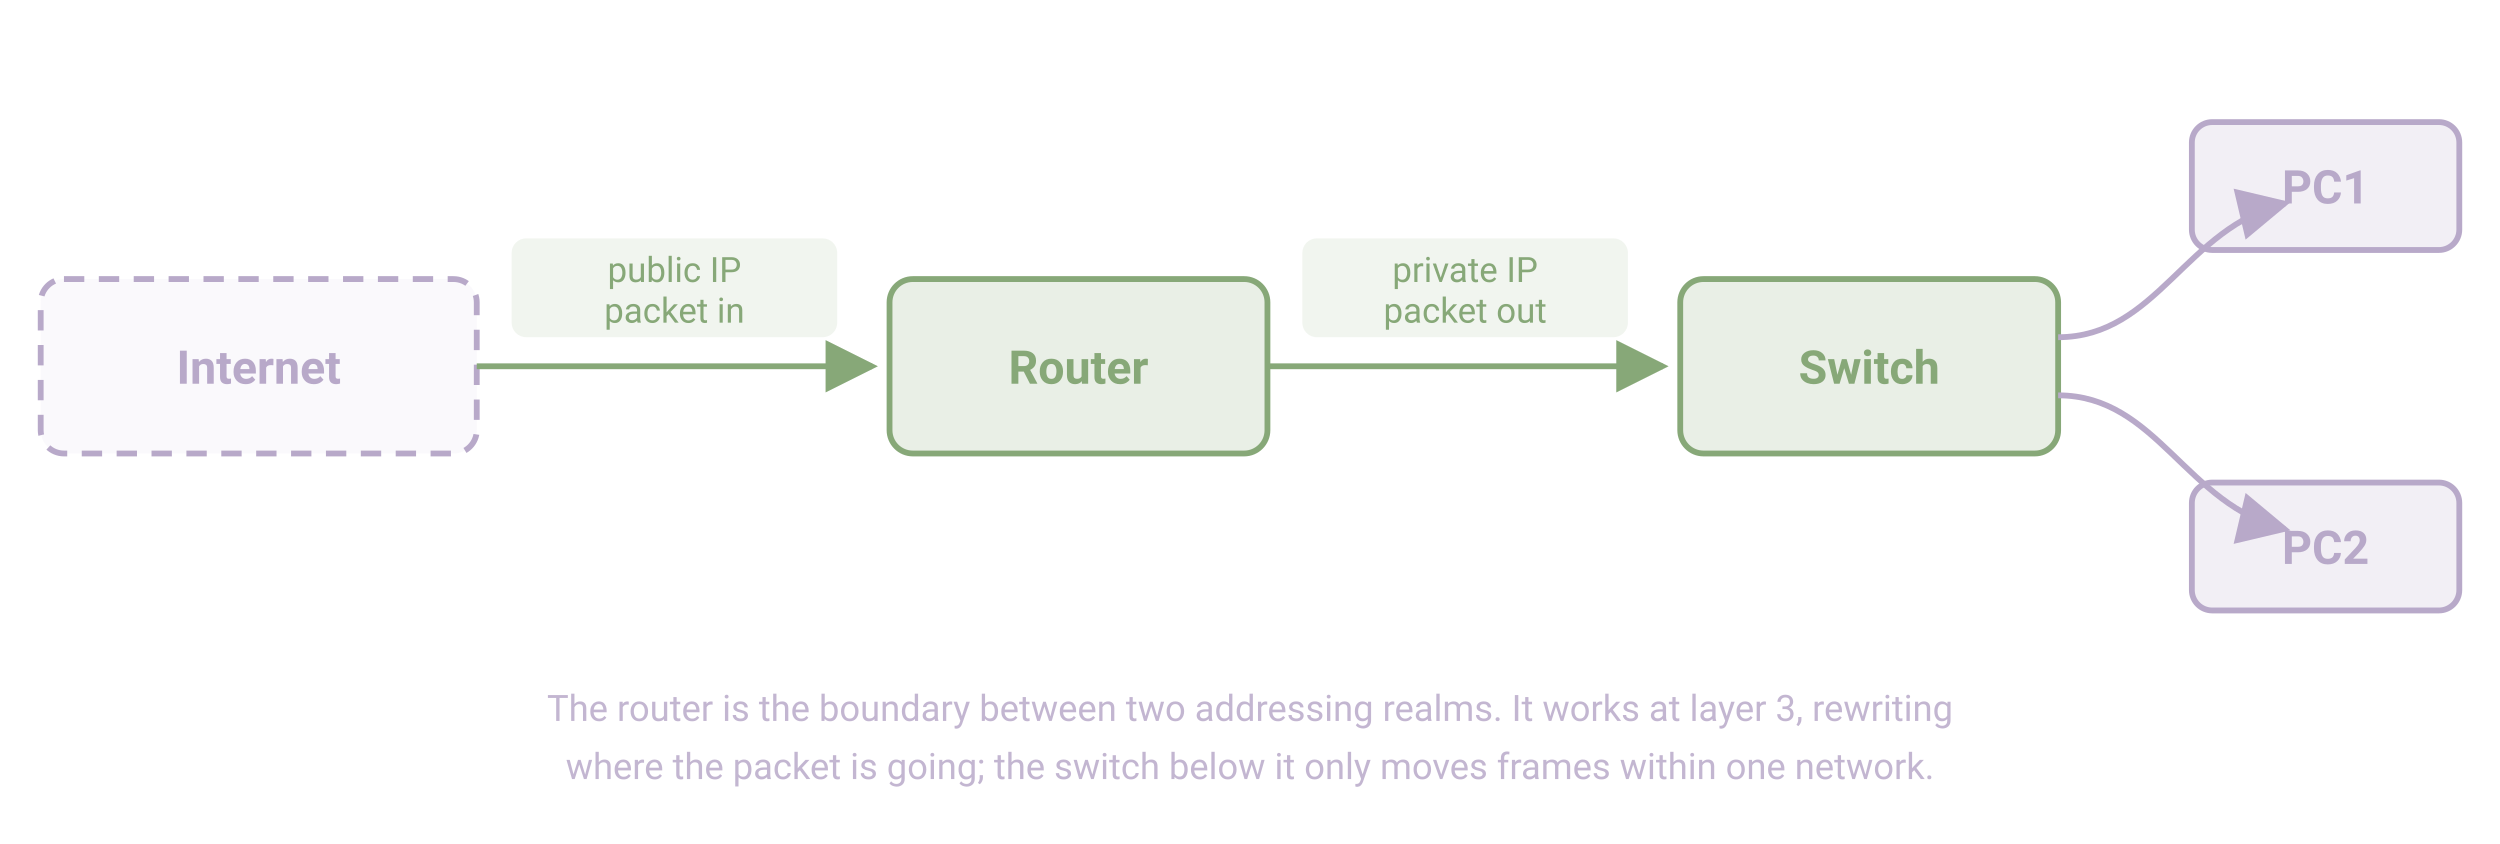
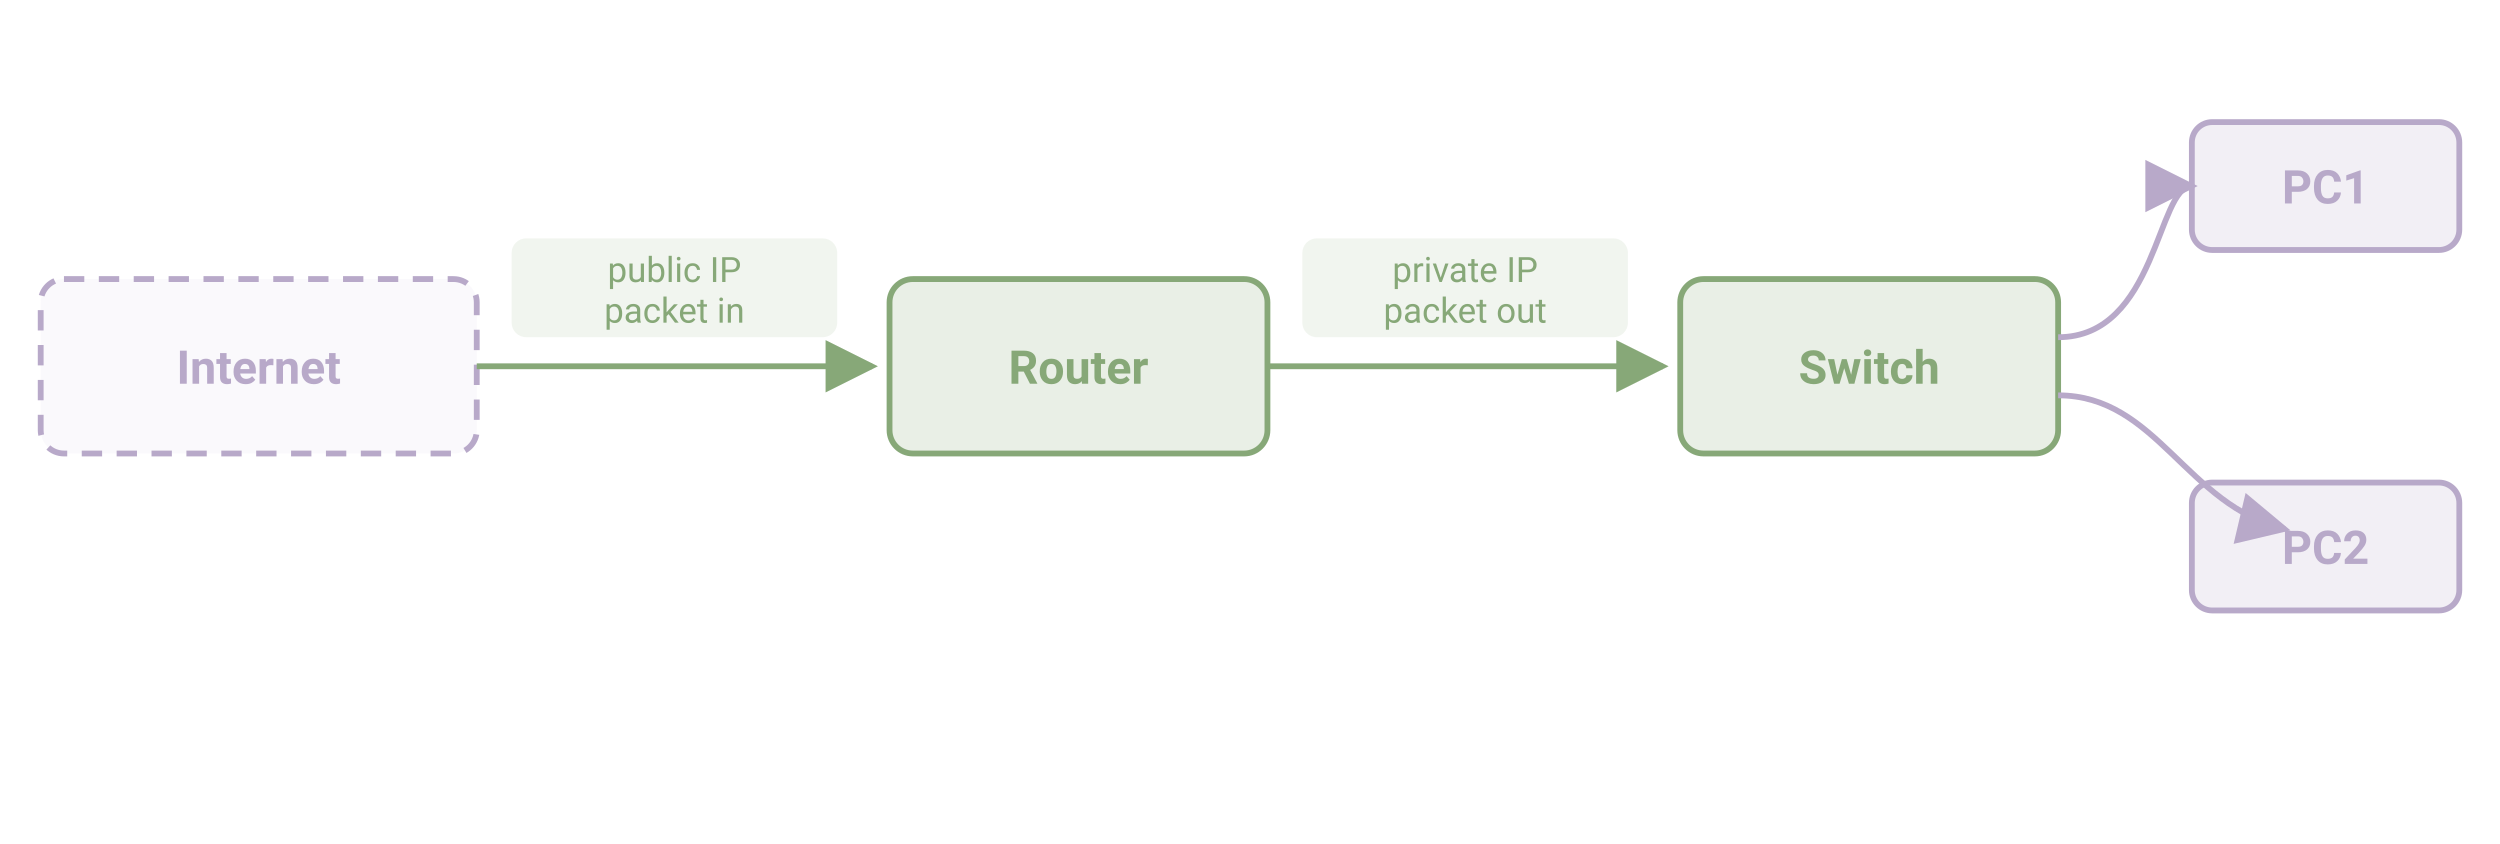
<svg xmlns="http://www.w3.org/2000/svg" width="860" height="290" viewBox="0 0 860 290" role="img" aria-labelledby="t d">
  <defs>
    <marker id="as" markerWidth="9" markerHeight="9" refX="8" refY="4.5" orient="auto">
      <path d="M0,0 L9,4.5 L0,9 Z" fill="#87A878" />
    </marker>
    <marker id="al" markerWidth="9" markerHeight="9" refX="8" refY="4.5" orient="auto">
      <path d="M0,0 L9,4.5 L0,9 Z" fill="#B8A9C9" />
    </marker>
  </defs>
  <style>
 text{font-family:'Segoe UI',system-ui,-apple-system,Roboto,Arial,sans-serif}
 .dev{fill:#87A878;fill-opacity:.18;stroke:#87A878;stroke-width:2}
 .host{fill:#B8A9C9;fill-opacity:.18;stroke:#B8A9C9;stroke-width:2}
 .dim{fill:#B8A9C9;fill-opacity:.07;stroke:#B8A9C9;stroke-width:2;stroke-dasharray:7 5}
 .ext{fill:#B8A9C9;fill-opacity:.07;stroke:#B8A9C9;stroke-width:2;stroke-dasharray:7 5}
 .chip{fill:#87A878;fill-opacity:.12;stroke:none}
 .chipl{fill:#B8A9C9;fill-opacity:.12;stroke:none}
 .nd{font-size:16px;font-weight:600;fill:#87A878}
 .nh{font-size:16px;font-weight:600;fill:#B8A9C9}
 .el{font-size:12px;fill:#87A878}
 .elh{font-size:12px;fill:#B8A9C9}
 .note{font-size:12.5px;fill:#B8A9C9}
 .nt{font-size:13px;font-weight:600;fill:#B8A9C9}
</style>
  <rect class="ext" x="14" y="96" width="150" height="60" rx="8" />
  <text class="nh" x="89" y="132" text-anchor="middle">Internet</text>
  <line x1="164" y1="126" x2="300" y2="126" stroke="#87A878" stroke-width="2" marker-end="url(#as)" />
  <rect class="chip" x="176" y="82" width="112" height="34" rx="5" />
  <text class="el" x="232" y="97" text-anchor="middle">public IP</text>
  <text class="el" x="232" y="111" text-anchor="middle">packet in</text>
  <rect class="dev" x="306" y="96" width="130" height="60" rx="8" />
  <text class="nd" x="371" y="132" text-anchor="middle">Router</text>
  <line x1="436" y1="126" x2="572" y2="126" stroke="#87A878" stroke-width="2" marker-end="url(#as)" />
  <rect class="chip" x="448" y="82" width="112" height="34" rx="5" />
  <text class="el" x="504" y="97" text-anchor="middle">private IP</text>
  <text class="el" x="504" y="111" text-anchor="middle">packet out</text>
  <rect class="dev" x="578" y="96" width="130" height="60" rx="8" />
  <text class="nd" x="643" y="132" text-anchor="middle">Switch</text>
-   <path d="M708 116 C742 116 752 78 786 70" fill="none" stroke="#B8A9C9" stroke-width="2" marker-end="url(#al)" />
+   <path d="M708 116 C742 116 742 64 754 64" fill="none" stroke="#B8A9C9" stroke-width="2" marker-end="url(#al)" />
  <path d="M708 136 C742 136 752 174 786 182" fill="none" stroke="#B8A9C9" stroke-width="2" marker-end="url(#al)" />
  <rect class="host" x="754" y="42" width="92" height="44" rx="7" />
  <text class="nh" x="800" y="70" text-anchor="middle">PC1</text>
  <rect class="host" x="754" y="166" width="92" height="44" rx="7" />
  <text class="nh" x="800" y="194" text-anchor="middle">PC2</text>
-   <text class="note" x="430" y="248" text-anchor="middle" fill-opacity=".85">The router is the boundary between two addressing realms. It works at layer 3, rewriting</text>
-   <text class="note" x="430" y="268" text-anchor="middle" fill-opacity=".85">where the packet is going; the switch below it only moves frames within one network.</text>
</svg>
